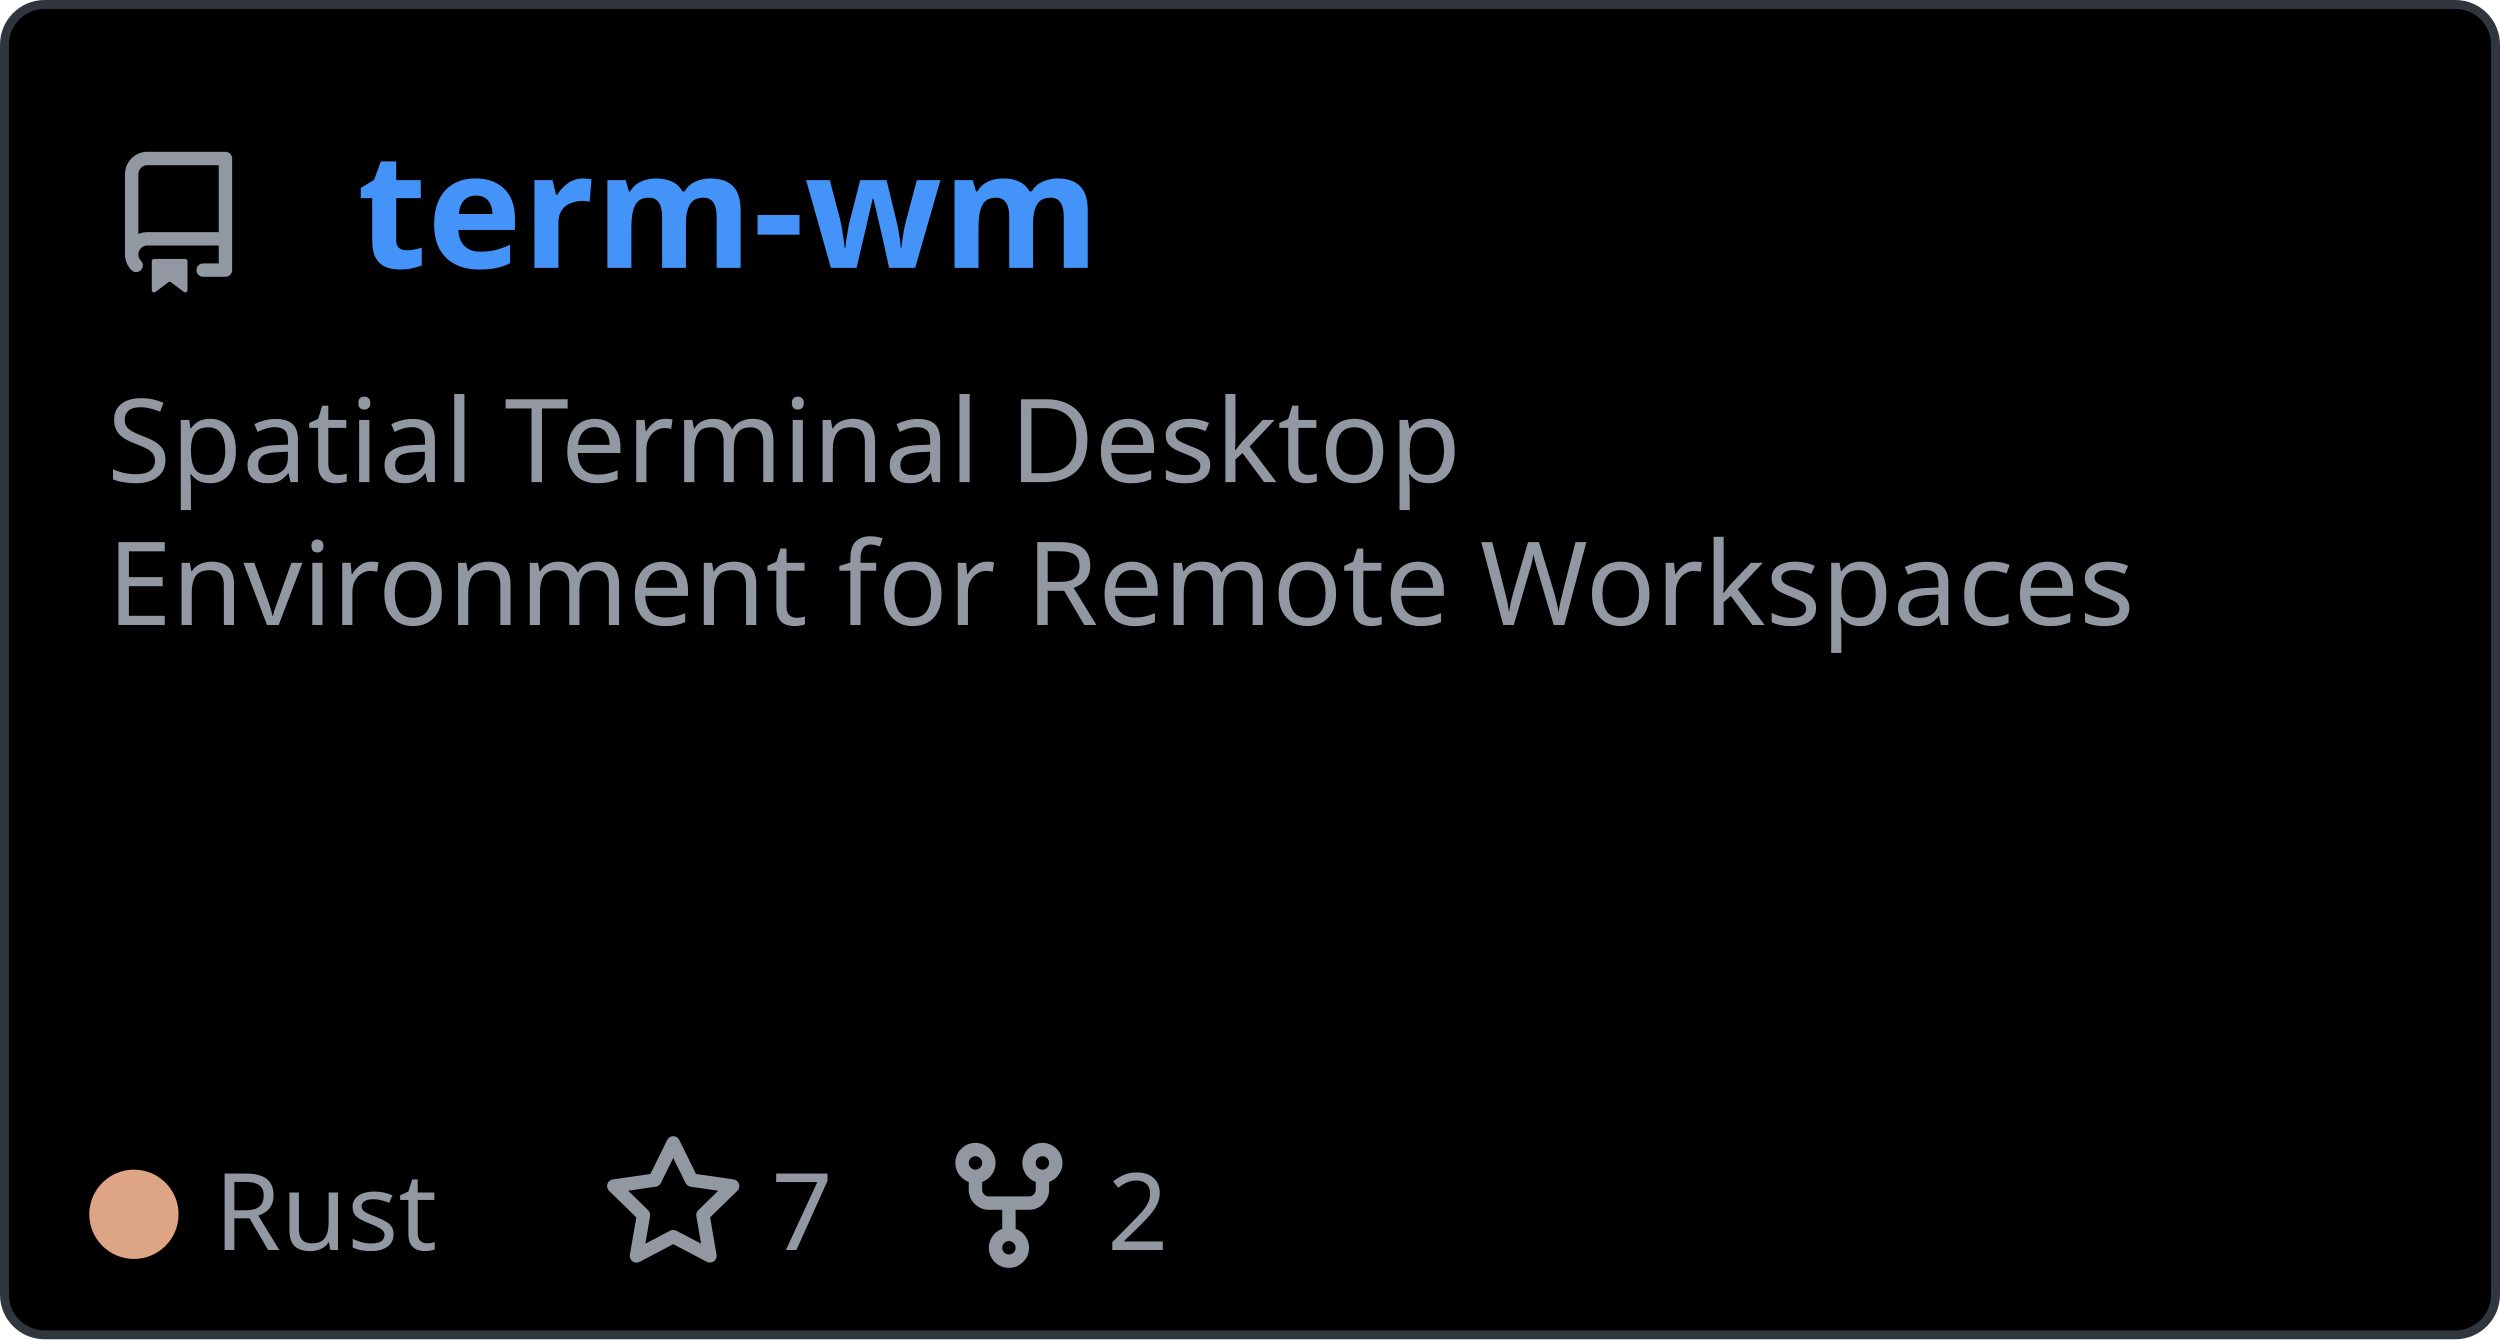
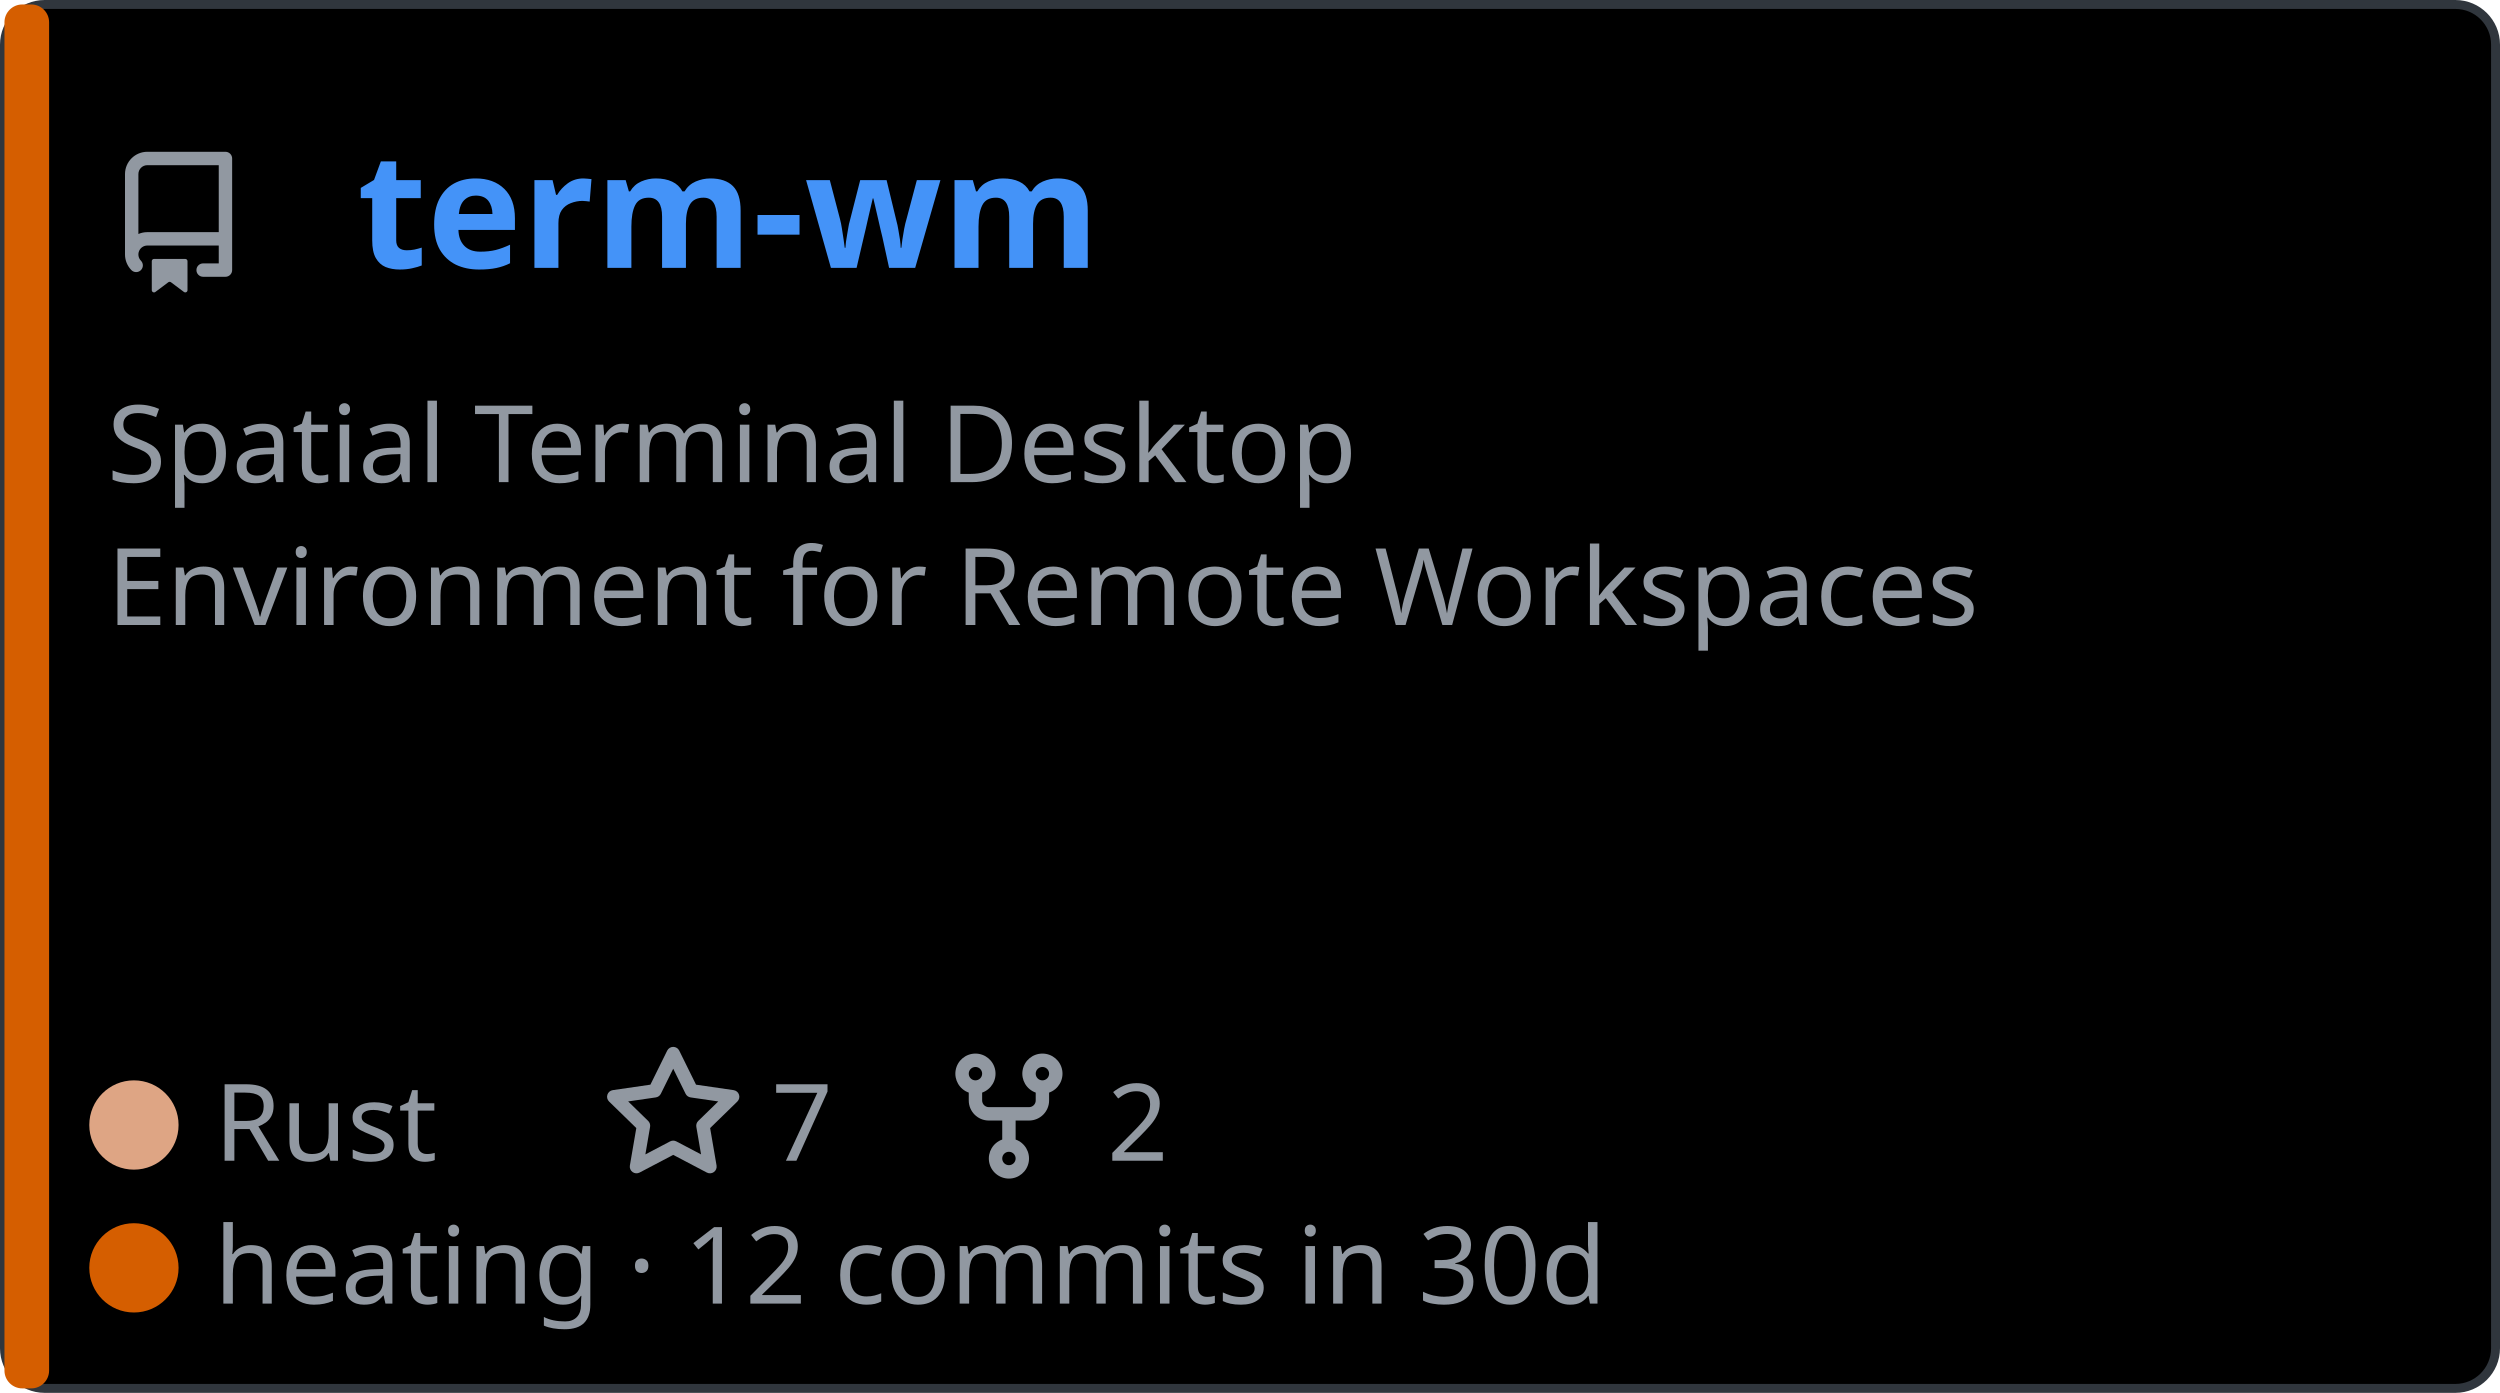
- <svg xmlns="http://www.w3.org/2000/svg" width="280.0" height="150.0" viewBox="0 0 280.0 150.0" role="img" font-family="Helvetica, Arial, sans-serif">
-   <style>.pname { font: 600 18px 'Segoe UI', Ubuntu, Sans-Serif; fill: #4493f8; } .pdesc { font: 400 13px 'Segoe UI', Ubuntu, Sans-Serif; fill: #9198a1; } .pfoot { font: 400 12px 'Segoe UI', Ubuntu, Sans-Serif; fill: #9198a1; }</style>
+ <svg xmlns="http://www.w3.org/2000/svg" width="280.0" height="156.0" viewBox="0 0 280.0 156.0" role="img" font-family="Helvetica, Arial, sans-serif">
+   <style>.pname { font: 600 18px 'Segoe UI', Ubuntu, Sans-Serif; fill: #4493f8; } .pdesc { font: 400 12px 'Segoe UI', Ubuntu, Sans-Serif; fill: #9198a1; } .pfoot { font: 400 12px 'Segoe UI', Ubuntu, Sans-Serif; fill: #9198a1; }</style>
  <a href="https://github.com/jzombie/term-wm">
-     <rect x="0.5" y="0.5" width="279.0" height="149.0" rx="4.5" fill="#000000" stroke="#30363d" />
+     <rect x="0.5" y="0.5" width="279.0" height="155.0" rx="4.5" fill="#000000" stroke="#30363d" />
+     <rect x="0.5" y="0.5" width="5" height="155.0" rx="2" fill="#D55E00" />
    <g transform="translate(12,30)">
      <svg x="0" y="-13" width="16" height="16" viewBox="0 0 16 16" version="1.1" fill="#9198a1">
        <path fill-rule="evenodd" d="M2 2.5A2.5 2.5 0 014.5 0h8.75a.75.75 0 01.75.75v12.5a.75.75 0 01-.75.75h-2.5a.75.75 0 110-1.5h1.75v-2h-8a1 1 0 00-.714 1.7.75.75 0 01-1.072 1.05A2.495 2.495 0 012 11.5v-9zm10.5-1V9h-8c-.356 0-.694.074-1 .208V2.5a1 1 0 011-1h8zM5 12.25v3.25a.25.25 0 00.4.2l1.45-1.087a.25.25 0 01.3 0L8.6 15.7a.25.25 0 00.4-.2v-3.25a.25.25 0 00-.25-.25h-3.5a.25.25 0 00-.25.25z" />
      </svg>
      <text x="28" y="0" class="pname">term-wm</text>
    </g>
-     <text x="12" y="54" class="pdesc" textLength="158.4" lengthAdjust="spacing">Spatial Terminal Desktop</text>
-     <text x="12" y="70" class="pdesc" textLength="217.8" lengthAdjust="spacing">Environment for Remote Workspaces</text>
-     <g transform="translate(15,140.0)" class="pfoot">
+     <text x="12" y="54" class="pdesc">Spatial Terminal Desktop</text>
+     <text x="12" y="70" class="pdesc">Environment for Remote Workspaces</text>
+     <g transform="translate(15,130.0)" class="pfoot">
      <circle cx="0" cy="-4" r="5" fill="#dea584" />
      <text x="9" y="0">Rust</text>
      <g transform="translate(52.4,0)">
        <svg x="0" y="-13" width="16" height="16" viewBox="0 0 16 16" version="1.1" fill="#9198a1">
          <path fill-rule="evenodd" d="M8 .25a.75.75 0 01.673.418l1.882 3.815 4.21.612a.75.75 0 01.416 1.279l-3.046 2.97.719 4.192a.75.75 0 01-1.088.791L8 12.347l-3.766 1.98a.75.75 0 01-1.088-.79l.72-4.194L.818 6.374a.75.75 0 01.416-1.28l4.21-.611L7.327.668A.75.75 0 018 .25zm0 2.445L6.615 5.5a.75.75 0 01-.564.41l-3.097.45 2.24 2.184a.75.75 0 01.216.664l-.528 3.084 2.769-1.456a.75.75 0 01.698 0l2.77 1.456-.53-3.084a.75.75 0 01.216-.664l2.24-2.183-3.096-.45a.75.75 0 01-.564-.41L8 2.694v.001z" />
        </svg>
        <text x="19" y="0">7</text>
      </g>
      <g transform="translate(90.0,0)">
        <svg x="0" y="-13" width="16" height="16" viewBox="0 0 16 16" version="1.1" fill="#9198a1">
          <path fill-rule="evenodd" d="M5 3.25a.75.75 0 11-1.5 0 .75.75 0 011.5 0zm0 2.122a2.25 2.25 0 10-1.5 0v.878A2.25 2.25 0 005.75 8.5h1.5v2.128a2.251 2.251 0 101.5 0V8.5h1.5a2.25 2.25 0 002.25-2.25v-.878a2.25 2.25 0 10-1.5 0v.878a.75.75 0 01-.75.75h-4.5A.75.75 0 015 6.25v-.878zm3.75 7.378a.75.75 0 11-1.5 0 .75.75 0 011.5 0zm3-8.75a.75.75 0 100-1.5.75.75 0 000 1.5z" />
        </svg>
        <text x="19" y="0">2</text>
      </g>
    </g>
+     <g transform="translate(15,146.0)" class="pfoot">
+       <circle cx="0" cy="-4" r="5" fill="#D55E00" />
+       <text x="9" y="0">heating · 12 commits in 30d</text>
+     </g>
  </a>
</svg>
